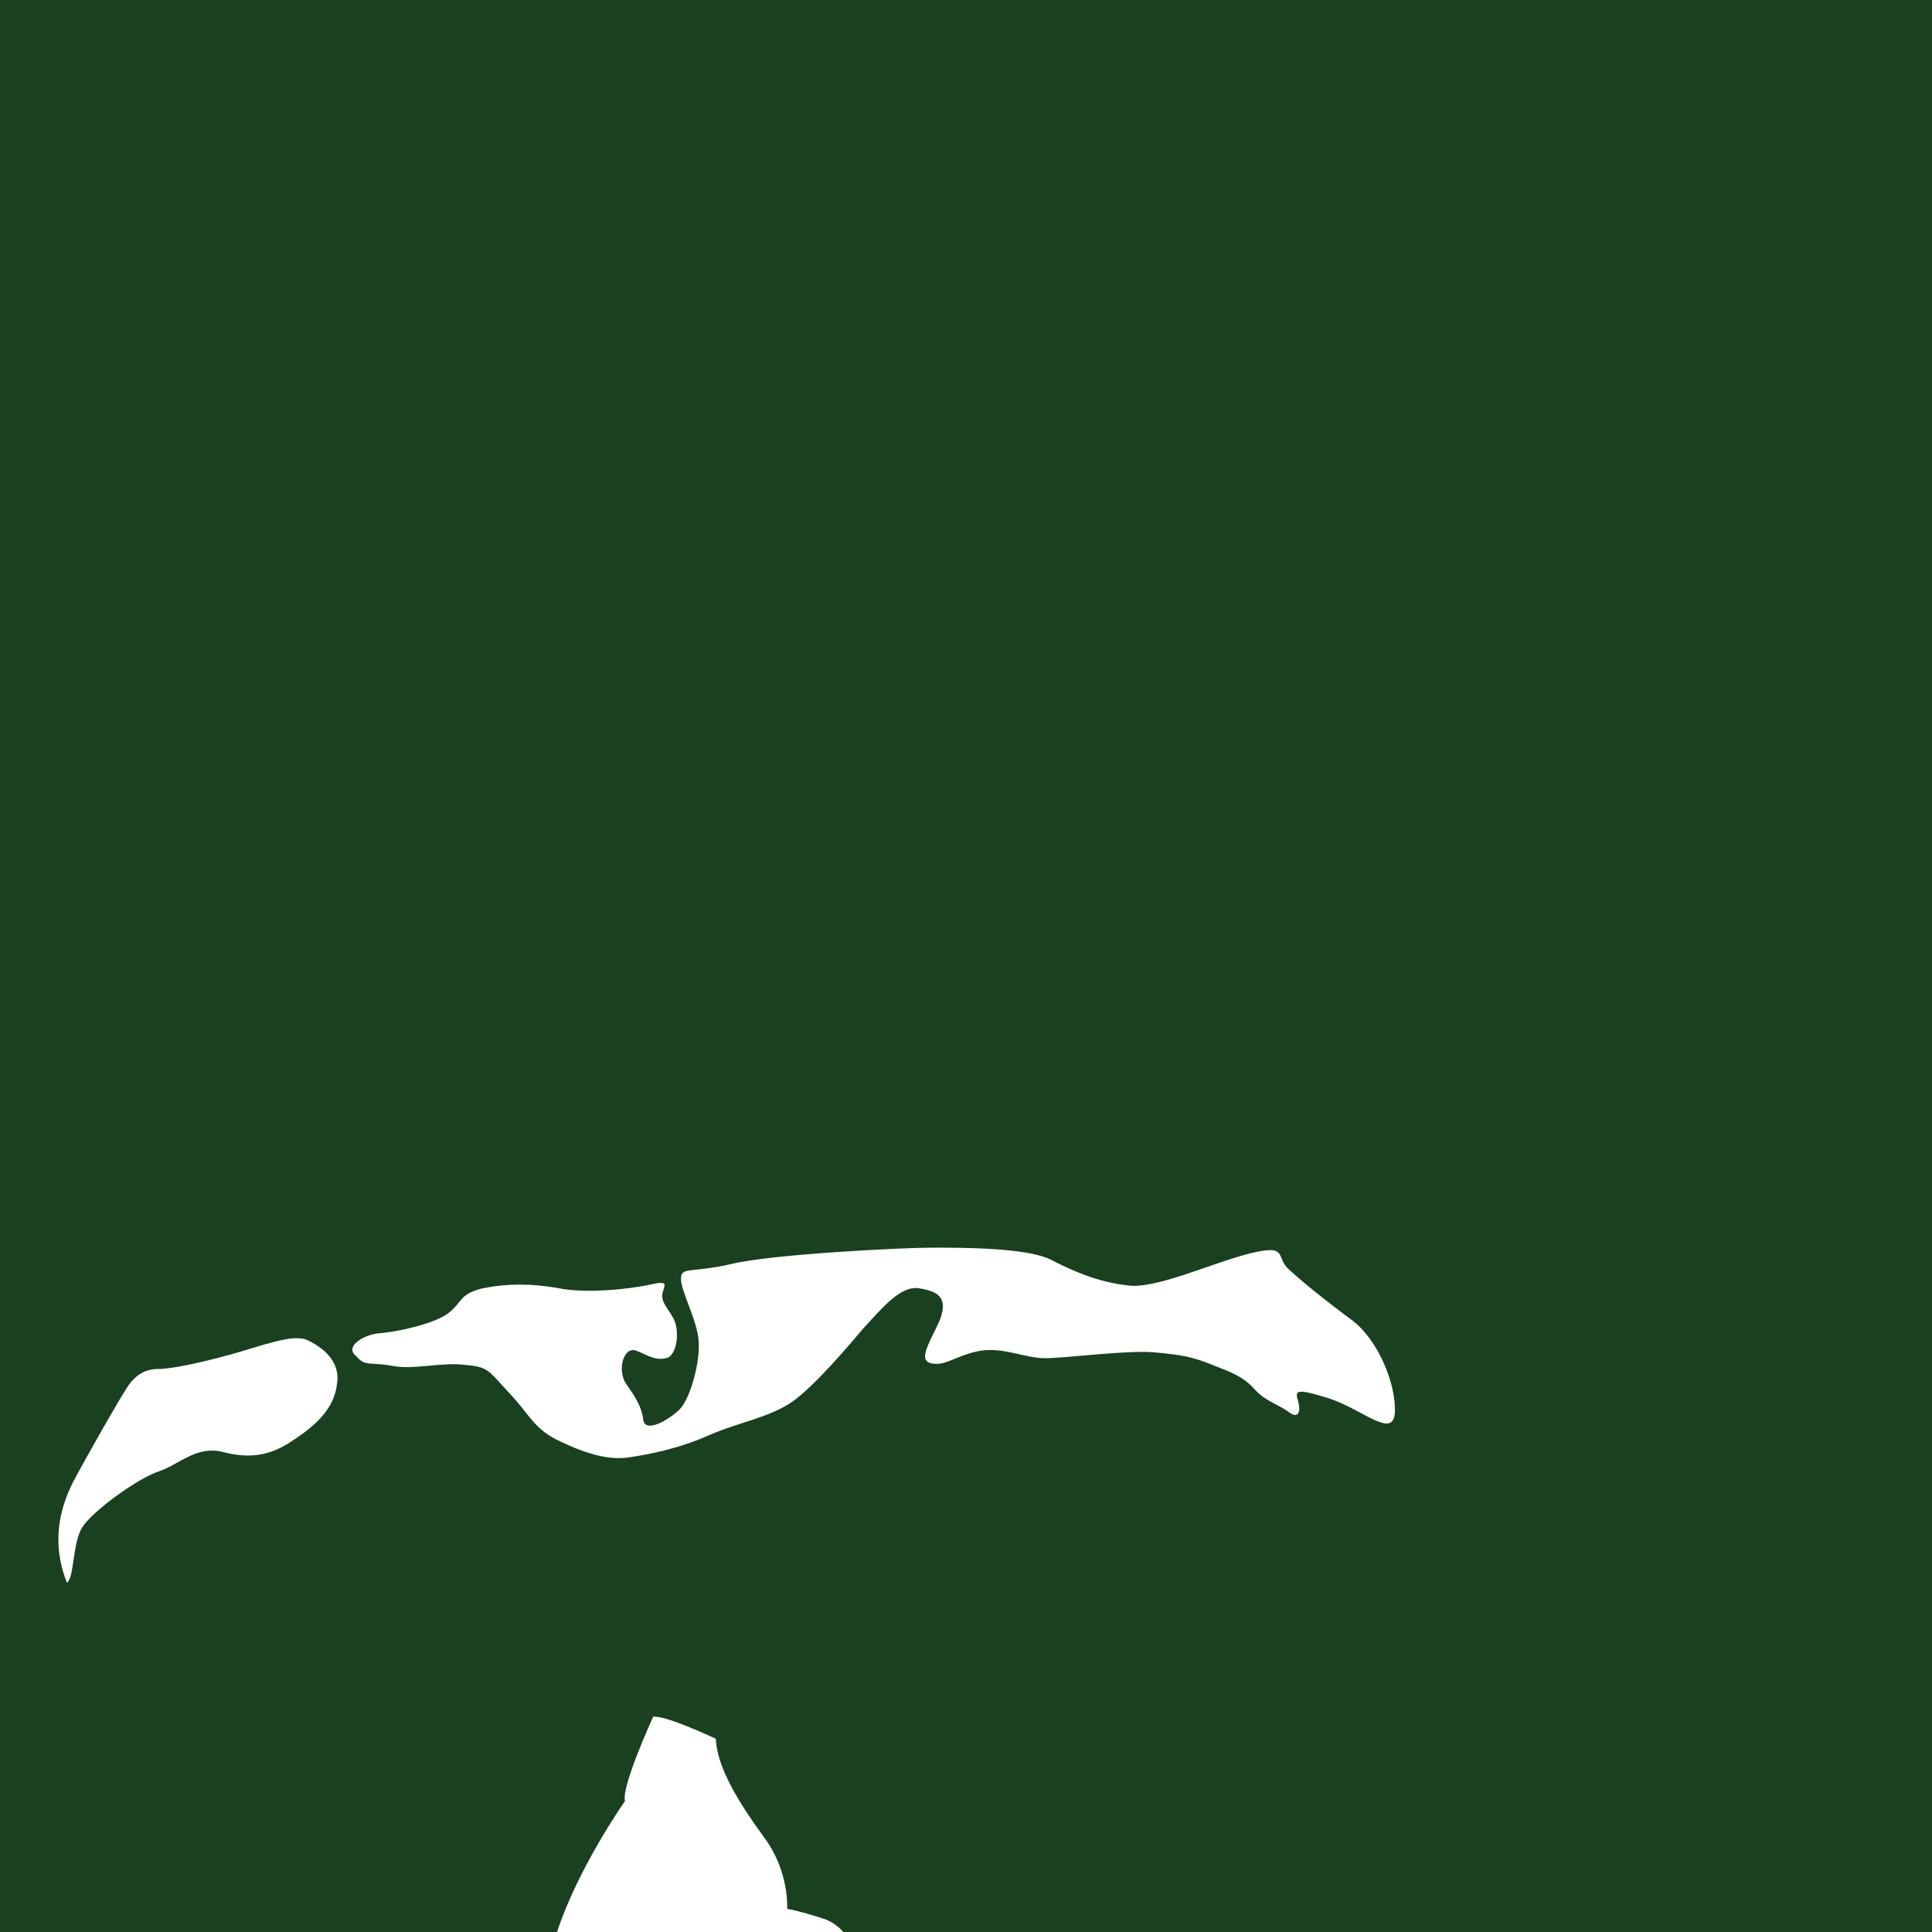
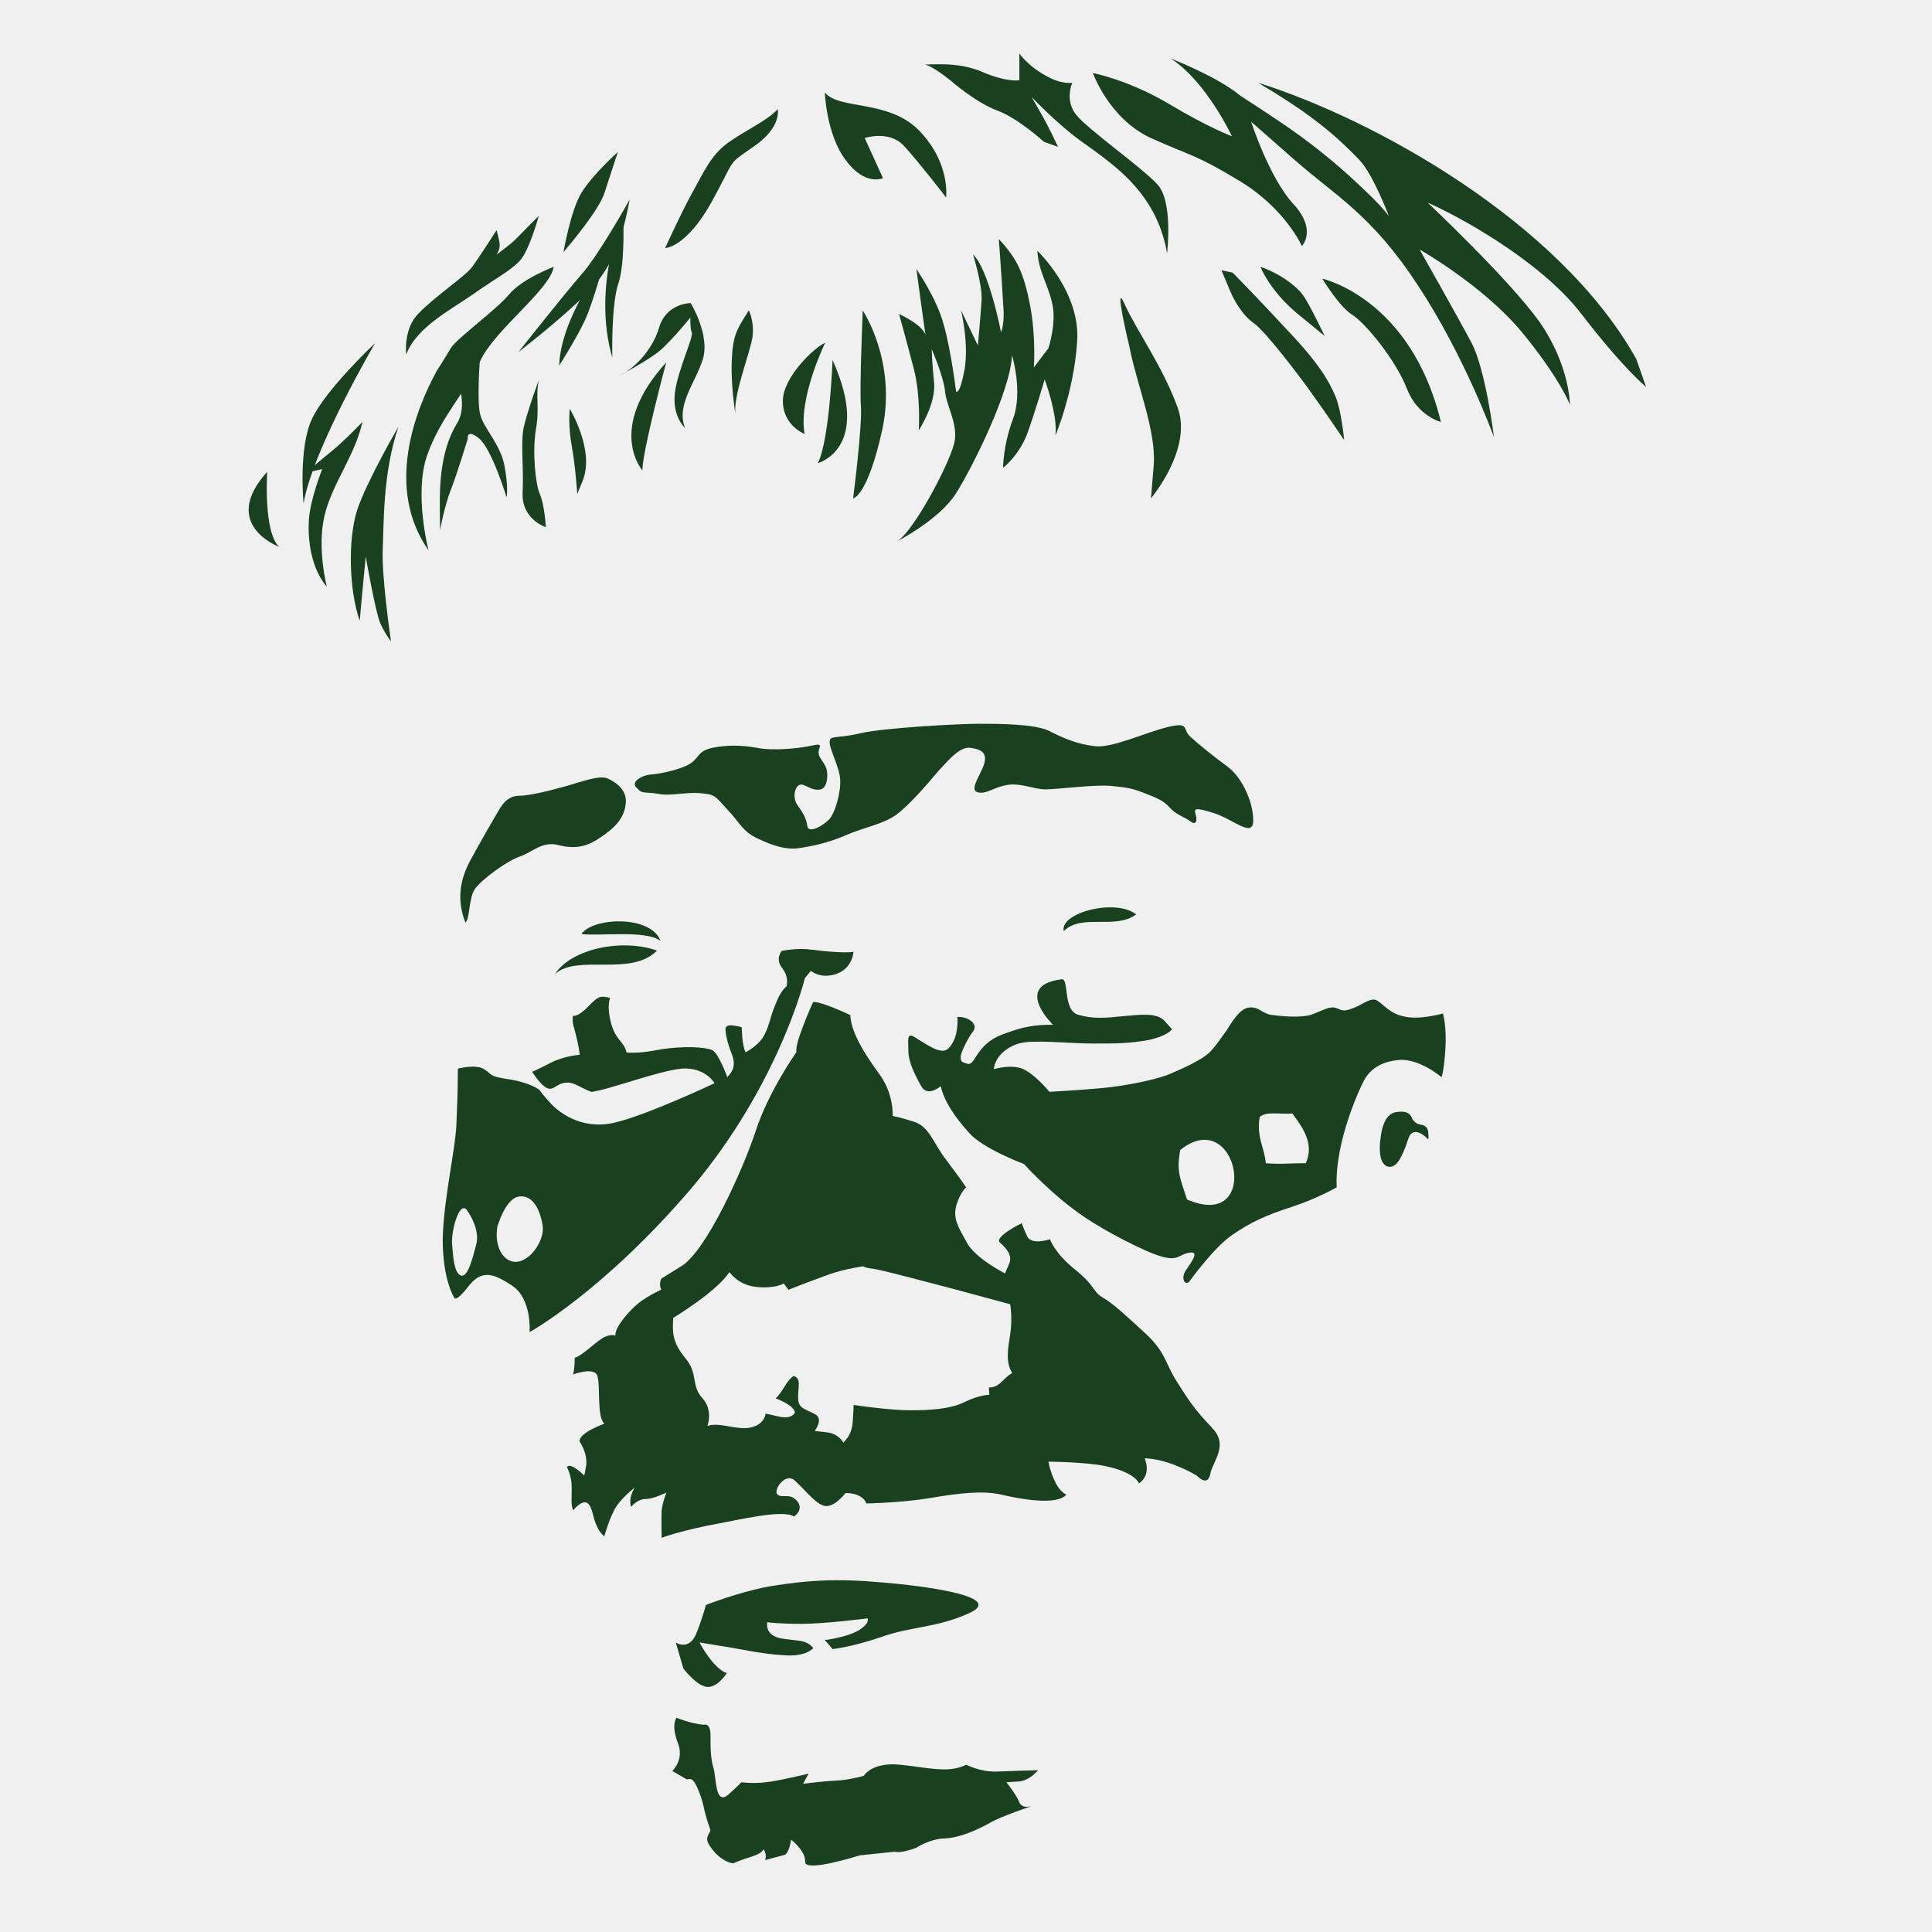
- <svg xmlns="http://www.w3.org/2000/svg" viewBox="970 20 140 140">
-   <defs>
-     <clipPath id="round">
-       <circle cx="1039.37" cy="149.98" r="149.24" />
-     </clipPath>
-   </defs>
-   <circle cx="1039.37" cy="149.98" r="149.24" fill="#19401f" />
-   <g clip-path="url(#round)" fill="#fff" fill-rule="evenodd">
-     <path d="M974.85 134.69c-1.18-2.98-.48-5.44.44-7.29 1.03-1.93 3.38-6.06 3.95-6.91.63-.93 1.34-1.29 2.28-1.29s3.28-.51 5.33-1.09c2.08-.57 4.36-1.48 5.4-1.01 1.13.53 2.44 1.53 2.17 3.18-.24 2.21-2.25 3.48-3.6 4.36-1.4.84-2.78 1.06-4.62.59-1.93-.52-3.18.87-4.68 1.39-1.48.47-4.74 2.81-5.56 4.05-.72 1.17-.58 3.74-1.12 4.02Z" />
-     <path d="M995.84 118.3c.62.74.99.38 2.61.68 1.52.3 3.6-.3 5.27-.07 1.65.13 1.65.38 3.14 1.99 1.52 1.57 1.8 2.69 3.82 3.59 1.94.92 3.5 1.32 4.87 1.12 1.38-.2 3.53-.6 5.76-1.58 2.27-1 4.44-1.29 6.15-2.49 1.64-1.18 4.12-4.12 5.16-5.35 1.09-1.14 2.57-3.05 3.94-2.84 1.44.21 2.02.69 1.66 1.96-.4 1.32-1.89 3.19-.78 3.47 1.06.27 1.85-.59 3.61-.9 1.75-.26 3.18.54 4.69.54s6-.61 7.95-.42c2 .19 2.64.3 4.18.91 1.48.58 2.25.87 3.05 1.77.77.86 1.67 1.06 2.47 1.64.68.53.89 0 .68-.78-.23-.77-.23-.98 2.26-.2 2.47.83 4.65 2.98 4.75.99.09-1.96-1.16-5.24-3.18-6.72-1.94-1.43-3.5-2.71-4.51-3.63-.99-.89 0-1.83-2.75-1.17-2.77.68-6.95 2.66-8.97 2.33-2.1-.25-3.78-.96-5.56-1.88-1.8-.85-6.3-.85-8.57-.85s-11.67.48-14.52 1.18c-2.89.66-3.67.2-3.67 1.03-.08.81 1.21 3.09 1.28 4.6.11 1.45-.58 4.05-1.36 4.89-.83.81-2.47 1.74-2.65.81-.12-.99-.56-1.65-1.21-2.58-.72-1-.25-2.75.65-2.48.86.32 1.39.77 2.25.55.78-.23.96-2.02.49-2.87-.42-.78-.81-1.07-.81-1.65 0-.62.71-1.16-.79-.82-1.59.36-4.81.68-6.77.27-1.93-.34-3.65-.34-5.38 0-1.77.4-1.51.99-2.55 1.81-1.01.78-3.75 1.37-4.97 1.46-1.15.07-2.65.98-1.69 1.68Z" />
-     <path d="M1066.04 196.38c-2.14-2.2-2.97-3.53-4.36-5.73-1.37-2.17-1.27-3.44-3.73-5.74-2.47-2.25-3.88-3.61-5.23-4.4-1.35-.81-.77-1.29-3.36-3.4-2.58-2.07-3.1-3.73-3.1-3.73 0 0-2.26.77-2.79-.36-.49-1.07-.67-1.6-.67-1.6 0 0-3.41 1.67-2.66 2.36.72.65 1.63 1.55 1.1 2.66l-.48 1.11s-3.64-1.84-4.67-3.78c-1.03-1.9-1.74-2.92-1.25-4.61.54-1.67 1.19-2.11 1.19-2.11 0 0-.87-1.28-2.43-3.34-1.6-2.06-2.04-4.04-3.91-4.67-1.83-.59-2.65-.72-2.65-.72 0 0 .19-2.69-1.68-5.19-1.85-2.54-3.41-5.09-3.49-7.13 0 0-3.59-1.71-4.54-1.6 0 0-2.33 5.09-2.04 6.11 0 0-3.4 4.81-4.95 9.56-1.55 4.74-6.04 14.69-9.07 16.57-3.05 1.89-2.49 1.55-2.49 1.55 0 0-.35.71 0 1.34 0 0-1.39.62-2.68 1.57-1.24.98-3.03 3.06-2.93 4.05 0 0-.73-.29-1.73.41-.96.63-2.44 2.11-3.24 2.29 0 0 .03 1.17-.19 2.04 0 0 2.62-.98 2.96.19.4 1.16-.1 4.95.85 5.84 0 0-3.03 1.04-3.03 2.13 0 0 1.06 1.55.8 3.08-.26 1.47-.26 1.07-.26 1.07 0 0-1.73-1.7-2.07-.96 0 0 .58 1.04.58 2.47s-.12 2.06.17 2.79c0 0 1.07-1.38 1.77-.88.62.52.62 1.75 1.09 2.71.41.97.95 1.34.95 1.34 0 0 .68-2.51 1.54-3.76.88-1.23 2.16-2.18 2.16-2.18-.87 1.53-.42 2.33-.42 2.33 0 0 .75-.95 1.74-.95s2.56-.79 2.56-.79c0 0-.54 1.43-.58 2.25-.04.79 0 3.28 0 3.28 0 0 1.57-.64 5.47-1.46 3.97-.73 9.32-2.06 10.7-1.14 0 0 1.26-.81.39-1.88-.93-1.08-1.78-.29-2.41-.81-.57-.49.97-2.83 2.16-1.66 1.4 1.26 2.74 3.16 3.92 3.07 1.14-.12 2.23-1.59 2.23-1.59 0 0 2-.1 2.56 1.27 0 0 4.27-.07 7.83-.67 3.5-.6 6.38-.91 8.58-.42 2.18.52 6.89 1.41 8.01 0 0 0-.8-.28-1.38-1.57-.62-1.26-.81-2.44-.81-2.44 0 0 3.09 0 5.93.36 2.88.42 4.76 1.38 5.12 2.29 0 0 1.56-.85.71-3.06 0 0 1.48-.02 3.55.77 2.07.82 2.86 1.38 2.86 1.38 0 0 1.27 1.4 1.6-.23.25-1.52 2.36-3.54.16-5.69Z" />
+ <svg xmlns="http://www.w3.org/2000/svg" viewBox="918 22 236 236">
+   <style>path { fill: #19401f; } @media (prefers-color-scheme: dark) { path { fill: #ffffff; } }</style>
+   <g fill-rule="evenodd">
+     <path d="M974.85,134.69c-1.18-2.98-.48-5.44.44-7.29,1.03-1.93,3.38-6.06,3.95-6.91.63-.93,1.34-1.29,2.28-1.29s3.28-.51,5.33-1.09c2.08-.57,4.36-1.48,5.4-1.01,1.13.53,2.44,1.53,2.17,3.18-.24,2.21-2.25,3.48-3.6,4.36-1.4.84-2.78,1.06-4.62.59-1.93-.52-3.18.87-4.68,1.39-1.48.47-4.74,2.81-5.56,4.05-.72,1.17-.58,3.74-1.12,4.02Z" />
+     <path d="M995.84,118.3c.62.74.99.38,2.61.68,1.52.3,3.6-.3,5.27-.07,1.65.13,1.65.38,3.14,1.99,1.52,1.57,1.8,2.69,3.82,3.59,1.94.92,3.5,1.32,4.87,1.12,1.38-.2,3.53-.6,5.76-1.58,2.27-1,4.44-1.29,6.15-2.49,1.64-1.18,4.12-4.12,5.16-5.35,1.09-1.14,2.57-3.05,3.94-2.84,1.44.21,2.02.69,1.66,1.96-.4,1.32-1.89,3.19-.78,3.47,1.06.27,1.85-.59,3.61-.9,1.75-.26,3.18.54,4.69.54s6-.61,7.95-.42c2,.19,2.64.3,4.18.91,1.48.58,2.25.87,3.05,1.77.77.86,1.67,1.06,2.47,1.64.68.53.89,0,.68-.78-.23-.77-.23-.98,2.26-.2,2.47.83,4.65,2.98,4.75.99.09-1.96-1.16-5.24-3.18-6.72-1.94-1.43-3.5-2.71-4.51-3.63-.99-.89,0-1.83-2.75-1.17-2.77.68-6.95,2.66-8.97,2.33-2.1-.25-3.78-.96-5.56-1.88-1.8-.85-6.3-.85-8.57-.85s-11.67.48-14.52,1.18c-2.89.66-3.67.2-3.67,1.03-.08.81,1.21,3.09,1.28,4.6.11,1.45-.58,4.05-1.36,4.89-.83.81-2.47,1.74-2.65.81-.12-.99-.56-1.65-1.21-2.58-.72-1-.25-2.75.65-2.48.86.32,1.39.77,2.25.55.78-.23.96-2.02.49-2.87-.42-.78-.81-1.07-.81-1.65,0-.62.71-1.16-.79-.82-1.59.36-4.81.68-6.77.27-1.93-.34-3.65-.34-5.38,0-1.77.4-1.51.99-2.55,1.81-1.01.78-3.75,1.37-4.97,1.46-1.15.07-2.65.98-1.69,1.68Z" />
+     <path d="M1086.62,161.19c.18-1.74.71-3.14,1.9-3.34,1.27-.22,1.71.2,1.9.6.14.39.34.59.71.81.39.22,1.26,0,1.34,1.11.09,1.1-.09.74-.09.74,0,0-.86-.96-1.62-.81-.73.14-.73,1.05-1.18,2.05-.43,1.04-1.06,2.51-2.16,2.12-1.07-.45-.9-2.57-.8-3.28Z" />
+     <path d="M1017.19,138.02c-1.78-.29-3.72.15-3.72.15,0,0-.82,1.03.1,2.11.85,1.15.52,2.18.52,2.18-.76.67-1.09,1.54-1.54,2.66-.45,1.11-.66,2.54-1.37,3.62-.76,1.14-2.11,1.8-2.11,1.8-.46-.97-.46-3.05-.46-3.05,0,0-.33-.14-1.04-.22-.62-.09-.95.08-.95.45,0,.34.14,1.46.74,2.96.6,1.47.13,2.22-.52,2.89,0,0-1.05-2.89-1.81-3.28-.81-.4-3.67-.6-6.92,0-2.2.44-3.58.27-3.58.27-.3-1.38-1.27-1.38-1.88-3.54-.58-2.19-.12-3.13-.12-3.13-1.16-.23-1.34-.34-2.67,1.05-1.3,1.36-1.9,1.15-1.9,1.15v.64c0,.59.59,1.94.86,4.12,0,0-1.78.09-3.55.97-1.84.95-2.27,1.11-2.27,1.11,2.27,3.35,2.42,1.69,3.75,1.39,1.26-.31,1.75.39,3.48,1.06,2.19-.26,8.25-2.61,11.12-2.85,2.86-.16,3.93,1.79,3.93,1.79,0,0-8.33,3.94-12.31,4.84-4.06.9-6.79-1.4-7.69-2.36-.94-1-1.39-1.67-1.39-1.67,0,0-1.1-.88-3.66-1.28-2.6-.4-1.96-.5-3.07-1.23-1.05-.68-3.23-.08-3.23-.08,0,0,0,2.98-.16,6.31-.04,3.27-1.56,9.29-1.69,14.43-.03,5.12,1.44,7.29,1.44,7.29,0,0,.21.5,1.74-1.49,1.57-1.99,3.01-1.58,5.34,0,2.39,1.61,2.09,5.64,2.09,5.64,0,0,8.95-4.91,19.76-17.56,10.71-12.67,13.87-25.68,13.87-25.68l.73-.89s.83.74,2.19.58c2.91-.32,3.01-2.9,3.01-2.9-.9.15-3.19,0-5.08-.27ZM976.14,174.14c-.45,1.72-1.02,3.95-1.85,3.67-.81-.34-.92-2.1-1.06-3.72-.17-1.64.86-5.42,1.78-4.3.51.68,1.66,2.65,1.13,4.34ZM981.46,176.08c-1.7.43-3.14-1.48-2.71-4.21,0,0,.99-3.57,2.71-3.72,1.78-.19,2.56,1.93,2.81,3.47.32,1.56-1.12,4.02-2.81,4.46Z" />
+     <path d="M1066.04,196.38c-2.14-2.2-2.97-3.53-4.36-5.73-1.37-2.17-1.27-3.44-3.73-5.74-2.47-2.25-3.88-3.61-5.23-4.4-1.35-.81-.77-1.29-3.36-3.4-2.58-2.07-3.1-3.73-3.1-3.73,0,0-2.26.77-2.79-.36-.49-1.07-.67-1.6-.67-1.6,0,0-3.41,1.67-2.66,2.36.72.65,1.63,1.55,1.1,2.66l-.48,1.11s-3.64-1.84-4.67-3.78c-1.03-1.9-1.74-2.92-1.25-4.61.54-1.67,1.19-2.11,1.19-2.11,0,0-.87-1.28-2.43-3.34-1.6-2.06-2.04-4.04-3.91-4.67-1.83-.59-2.65-.72-2.65-.72,0,0,.19-2.69-1.68-5.19-1.85-2.54-3.41-5.09-3.49-7.13,0,0-3.59-1.71-4.54-1.6,0,0-2.33,5.09-2.04,6.11,0,0-3.4,4.81-4.95,9.56-1.55,4.74-6.04,14.69-9.07,16.57-3.05,1.89-2.49,1.55-2.49,1.55,0,0-.35.71,0,1.34,0,0-1.39.62-2.68,1.57-1.24.98-3.03,3.06-2.93,4.05,0,0-.73-.29-1.73.41-.96.63-2.44,2.11-3.24,2.29,0,0,.03,1.17-.19,2.04,0,0,2.62-.98,2.96.19.4,1.16-.1,4.95.85,5.84,0,0-3.03,1.04-3.03,2.13,0,0,1.06,1.55.8,3.08-.26,1.47-.26,1.07-.26,1.07,0,0-1.73-1.7-2.07-.96,0,0,.58,1.04.58,2.47s-.12,2.06.17,2.79c0,0,1.07-1.38,1.77-.88.62.52.62,1.75,1.09,2.71.41.97.95,1.34.95,1.34,0,0,.68-2.51,1.54-3.76.88-1.23,2.16-2.18,2.16-2.18-.87,1.53-.42,2.33-.42,2.33,0,0,.75-.95,1.74-.95s2.56-.79,2.56-.79c0,0-.54,1.43-.58,2.25-.04.79,0,3.28,0,3.28,0,0,1.57-.64,5.47-1.46,3.97-.73,9.32-2.06,10.7-1.14,0,0,1.26-.81.39-1.88-.93-1.08-1.78-.29-2.41-.81-.57-.49.97-2.83,2.16-1.66,1.4,1.26,2.74,3.16,3.92,3.07,1.14-.12,2.23-1.59,2.23-1.59,0,0,2-.1,2.56,1.27,0,0,4.27-.07,7.83-.67,3.5-.6,6.38-.91,8.58-.42,2.18.52,6.89,1.41,8.01,0,0,0-.8-.28-1.38-1.57-.62-1.26-.81-2.44-.81-2.44,0,0,3.09,0,5.93.36,2.88.42,4.76,1.38,5.12,2.29,0,0,1.56-.85.71-3.06,0,0,1.48-.02,3.55.77,2.07.82,2.86,1.38,2.86,1.38,0,0,1.27,1.4,1.6-.23.25-1.52,2.36-3.54.16-5.69ZM1040.41,190.71c-.74.88-1.62.77-1.62.77l.06.9s-1.2,0-2.98.86c-1.76.9-4.29,1.03-6.77,1.03s-6.83-.65-6.83-.65c0,0,0,.51-.09,1.86-.06,1.31-.51,2.12-1.16,2.74,0,0-.54-1.06-1.95-1.25l-1.55-.18s1.17-1.49,0-2.06c-1.08-.6-2.02-.67-2.02-1.87-.09-1.16.48-2.52-.56-2.77,0,0-.46.2-1.13,1.32-.67,1.1-1.06,1.41-1.06,1.41,0,0,2.26.8,2.35,1.73,0,0-.33.86-1.96.49l-1.62-.37s-.07,1.33-1.85,1.71c-1.73.35-3.74-.7-5.26-.2,0,0,.77-1.91-.66-3.45-1.37-1.55-.43-2.96-2.06-4.86-1.63-1.97-1.55-3.27-1.45-4.89,0,0,5.25-3.15,6.87-5.59,0,0,1.03,1.6,3.33,1.82,2.33.22,3.29-.43,3.29-.43l.58.77c2.33-.92,3.32-1.27,5.05-1.91,1.82-.64,4.09-.96,4.09-.96,0,0,0,.16,1.42.34,1.44.25,6.98,1.76,9.5,2.4,2.51.67,7.03,1.9,7.03,1.9,0,0,.3,1.8,0,3.64-.29,1.85-.58,3.43.25,4.77,0,0-.39.13-1.21.99Z" />
+     <path d="M1011.91,215.8c6.31-1.07,10.17-.88,15.99-.3,5.81.62,12.38,1.84,8.42,3.58-3.94,1.79-7.08,1.58-10.74,2.91-3.64,1.23-5.87,1.45-5.87,1.45l-.95-1.1s2.64-.31,4.15-1.2c1.44-.91,1.06-1.45,1.06-1.45,0,0-5.21.67-8.07.67s-4.17-.2-4.17-.2c0,0-.4,1.62,1.72,1.98,2.05.35,2.99.1,3.9,1.18,0,0-.91,1.11-3.64.87-2.76-.16-5.15-.75-7.71-1.14l-2.56-.42s1.66,3.18,3.34,3.75c0,0-1.05,1.69-2.3,1.69-1.3,0-3-2.25-3-2.25l-.93-3.18s1.6,1.07,2.5-1.08c.86-2.18,1.17-3.5,1.17-3.5,0,0,3.75-1.51,7.68-2.26Z" />
+     <path d="M1022.95,248.66s-6.67,2.12-6.6.77c.09-1.33-1.72-2.72-1.72-2.72,0,0-.15,1.39-.72,1.85l-2.46.66s.32-.6-.2-1.35c0,0,0,.46-1.4.91-1.44.44-2.27.83-2.27.83,0,0-.97,0-2.22-1.28-1.17-1.34-1.09-1.72-.79-2.3.3-.62.3-.1-.22-1.77-.5-1.71-.38-1.93-.98-3.43-.58-1.47-.88-1.63-1.48-1.47l-1.77-1.03s1.55-1.41.64-3.53c-.8-2.2-.12-2.97-.12-2.97,0,0,1.78.74,3.34.86,0,0,.81-.33.81,1.27s0,2.82.38,4.08c.35,1.25.19,4.51,1.78,3.2,1.47-1.34,1.6-1.53,1.6-1.53,0,0,1.5.19,2.95,0,1.49-.13,5.28-1.06,5.28-1.06l-.68,1.24s2.42-.31,4-.38c1.65-.07,3.42-.59,3.42-.59,0,0,.96-1.72,4.47-1.35,3.44.35,5.81,1.08,8.04,0,0,0,1.74.89,3.63.83,1.79-.08,5.13-.16,5.13-.16,0,0-1.04,1.34-2.46,1.38l-1.4.09s1.19,1.45,1.56,2.4c.34.93,1.58.5,1.58.5,0,0-3.8,1.25-5.23,2.1-1.41.79-3.52,1.76-5.41,1.86-1.87.04-3.5,1.14-3.5,1.14,0,0-1.78.71-2.63.48l-4.37.46Z" />
+     <path d="M1079.52,56.04s10.82,2.37,14.49,17.5c0,0-2.86-.69-4.16-4.08-1.33-3.43-5.09-8.09-6.81-9.1-1.55-1.06-3.52-4.32-3.52-4.32Z" />
+     <path d="M1046.94,75.16s2.25-5.35,2.63-11.38c.49-6.09-4.85-11.14-4.85-11.14.15,2.54,1.19,3.87,1.76,6.21.67,2.4-.41,5.68-.41,5.68l-1.78,2.35s.27-3.71-.46-7.58c-.76-3.83-1.49-5.6-3.82-8.1,0,0,.41,5.63.53,7.97.23,2.36-.26,3.42-.26,3.42,0,0-1.49-7.72-3.42-9.5,0,0,1.17,3.75,1.04,5.63-.12,1.95-.45,5.48-.45,5.48l-2.06-4.3s.99,3.98.43,7.27c-.62,3.26-1.04,2.64-1.04,2.64,0,0-.58-4.9-1.5-8.15-.87-3.25-3.34-6.79-3.34-6.79,0,0,.98,7.23,1.15,8.29,0,0,.19-1.15-3.27-2.81,0,0,.9,3.24,1.79,6.65.9,3.42.62,7.56.62,7.56,0,0,2.17-3.27,1.86-5.92-.27-2.67-.27-3.98-.27-3.98,0,0,1.46,3.39,1.62,5.15.17,1.76,1.48,3.73,1.2,5.94-.3,2.26-5.03,11.28-7.11,12.4,0,0,5.18-2.62,7.24-5.87,2.08-3.29,6.68-12.58,6.85-16.89,0,0,1.35,4.42.14,7.74-1.23,3.21-1.23,6.01-1.23,6.01,0,0,1.8-1.34,2.88-3.98.99-2.67,2.2-6.82,2.2-6.82,0,0,1.61,4.32,1.32,6.82Z" />
+     <path d="M1068.58,55.31s3.21,3.26,6.92,7.28c3.73,3.95,4.88,6.06,5.64,7.84.73,1.77,1.05,5.32,1.05,5.32,0,0-2.84-4.18-4.01-5.77-1.14-1.64-5.49-7.39-6.97-8.46-1.5-1.03-2.52-2.96-2.95-3.99-.43-1.01-1.06-2.52-1.06-2.52l1.38.3Z" />
+     <path d="M1071.97,54.6s1.05,2.79,4.41,5.63l3.43,2.81s-1.91-4.03-2.68-5.03c-.75-1.03-2.66-2.54-5.16-3.42Z" />
+     <path d="M1034.21,31.92s3.06,2.66,5.63,3.59c2.51.92,5.68,3.81,5.68,3.81l1.72.62s-1.16-2.53-2.2-4.3l-1.02-1.79s3.22,3.42,6.32,5.6c3.15,2.23,5.93,4.32,7.83,7.31,1.97,2.94,2.39,6.2,2.39,6.2,0,0,.78-6.35-1.19-8.45-1.91-2.07-8.42-6.65-9.87-8.44-1.5-1.77-.52-3.96-.52-3.96,0,0-1.29.28-3.35-.93-2.13-1.19-3.11-2.65-3.11-2.65v3.27s-1.51.3-4.61-1.05c-3.12-1.32-6.52-.77-6.97-.89,0,0,.9.13,3.28,2.06Z" />
+     <path d="M1056.79,133.7c-2.6,1.91-6.66-.16-8.85,2.04-.53-2.24,6.34-4.04,8.85-2.04Z" />
+     <path d="M998.69,136.93c-1.76-1.33-7.18-.57-9.66-.83,1.3-2.01,8.42-2.4,9.66.83Z" />
+     <path d="M998.26,138.12c-3.24,3.25-9.68.37-12.47,2.86,2.05-3.14,8.3-4.36,12.47-2.86Z" />
+     <path d="M1094.25,145.8s-2.98.87-4.9.33c-2.02-.47-2.82-2.13-3.6-2.03-.85.06-1.48.75-2.75,1.15-1.22.46-1.41-.13-2.06-.18-.68-.1-1.58.45-2.78.89-1.33.4-3.76.17-4.97,0-1.13-.25-1.4-.99-2.56-.89-1.2.05-2.31,2.04-2.8,2.8-.52.68-1.34,2.01-2.22,2.81-.92.81-2.84,1.71-4.59,2.46-1.67.75-5.85,1.55-8.29,1.76-2.45.24-6.54.47-6.54.47,0,0-1.39-1.73-2.84-2.59-1.48-.95-3.95-.18-3.95-.18.13-1.39,1.37-2.62,3.05-3.13,1.71-.52,6.09,0,9.07,0s4.18,0,6.64-.4c2.55-.53,3-1.35,3-1.35l-.94-1.05c-1-1.01-2.97-.71-5.05-.54-2.05.22-3.65.36-5.46-.17-1.9-.53-1.1-4.45-2.01-4.34-6.05.75-1.06,5.57-1.06,5.57-2.86-.08-4.62.59-6.21,1.18-1.56.58-2.45,1.5-3.21,2.69-.68,1.16-.85.95-1.49.74-.73-.22-.19-1.41-.19-1.41,0,0,.65-1.57,1.34-2.42.67-.9-.68-1.84-1.93-1.74,0,0,.14,1.74-.46,2.91-.57,1.15-1.09,1.34-1.76,1.15-.69-.08-2.2-1.11-3.1-1.66-.89-.48-.67.44-.67,1.75s.77,2.87,1.57,4.3c.77,1.4,2.39,0,2.39,0,.37,1.76,1.66,3.7,3.44,5.68,1.72,1.98,6.71,3.82,6.71,3.82,0,0,3.56,3.96,7.58,6.61,2.26,1.53,7.07,4.08,9.2,4.69,2.11.59,2.06-.2,3.38-.45,1.35-.27.38,1.04-.37,2.14-.73,1.07,0,2.12.58,1.16,0,0,2.96-4.09,5.14-5.52,2.19-1.51,4.11-2.39,7.3-3.41,3.06-1.02,5.4-2.36,5.4-2.36-.27-5.63,2.99-12.54,3.51-13.36.52-.79,1.57-1.98,4.09-2.2,2.48-.22,5.2,2.09,5.2,2.09,0,0,.27-.4.47-3.28.2-2.89-.29-4.5-.29-4.5ZM1063,168.52c-.87-2.67-1.31-3.42-.83-6.04,7.04-5.67,10.07,10.05.83,6.04ZM1077.51,164.09c-1.89-.01-3.14.16-4.89,0-.17-1.95-1.15-3.14-.75-5.63.74-.76,2.6-.31,4-.44,1.09,1.51,2.77,3.61,1.63,6.07Z" />
+     <path d="M1071.72,32.13c5.69,3.38,8.97,5.88,12.36,9.44,1.66,1.75,3.57,6.81,3.57,6.81-.77-1-1.68-1.93-2.71-2.91-5.88-5.7-10.36-8.47-15.43-11.78-2.79-2.34-8.5-4.54-8.5-4.54,4.33,2.77,7.47,9.49,7.47,9.49,0,0-2.73-.99-7.68-3.94-4.96-2.95-9.3-3.78-9.3-3.78,0,0,1.97,5.59,7.1,7.95,5.18,2.32,5.39,1.95,10.91,5.29,5.53,3.37,7.52,7.9,7.52,7.9,0,0,1.9-1.94-1.03-5.13-2.94-3.16-5.17-10.06-5.17-10.06l5.17,4.54c5.13,4.54,9.47,6.7,15.19,15.43,5.73,8.67,9.3,18.55,9.3,18.55,0,0-.99-8.16-2.73-11.5-1.78-3.35-6.35-11.41-6.35-11.41,0,0,7.72,4.36,12.47,10.06,4.72,5.75,5.89,8.89,5.89,8.89,0,0,0-4.77-3.72-10.12-3.79-5.28-13.65-14.55-13.65-14.55,3.17,1.35,13.65,6.9,18.78,13.6,5.15,6.7,7.89,8.9,7.89,8.9l-1.19-3.4c-9.38-16.81-32.09-29.32-46.16-33.74Z" />
+     <path d="M1056,64.53c.86,4.4,3.21,10.04,2.94,14.17l-.34,4.17s5.02-5.95,3.3-10.94c-1.79-5.06-5.04-9.5-6.52-12.77-1.46-3.27.62,5.36.62,5.36Z" />
+     <path d="M1023.4,59.95s4.14,6.17,2.39,14.45c-1.82,8.3-3.58,8.48-3.58,8.48,0,0,1.18-9.11.94-11.45-.15-2.39.24-11.48.24-11.48Z" />
+     <path d="M1018.79,63.89s-3.29,6.7-2.51,11.12c0,0-2.65-1.03-2.65-4.02s3.98-6.65,5.16-7.11Z" />
+     <path d="M1019.7,65.98s-.36,9.78-1.8,12.6c0,0,6.67-1.79,1.8-12.6Z" />
+     <path d="M1009.47,59.91s.7,1.35.45,3.26c-.28,1.92-2.53,7.52-2.05,9.62,0,0-.58-3.24-.49-6.52.13-3.23.49-3.83,2.09-6.36Z" />
+     <path d="M1002.37,59.02s-2.99,0-3.86,3c-.86,2.9-3.24,5.16-4.87,5.86,0,0,3.69-1.9,5.16-3.21,1.16-1.07,2.88-3.04,3.52-3.88,0,.78.04,1.56.18,1.8.3.45-1.77,4.73-2.07,7.5-.3,2.83,1.25,4.19,1.25,4.19-1.12-2.82,1.27-5.48,2.18-8.43.89-2.96-1.49-6.83-1.49-6.83Z" />
+     <path d="M999.38,66.27s-2.91,10.83-2.91,13.19c0,0-4.48-5.06,2.91-13.19Z" />
+     <path d="M1013,35.34s.54,2.16-2.89,4.53c-3.43,2.39-2.12,1.25-5.21,6.85-3.13,5.58-5.65,5.58-5.65,5.58,0,0,1.81-4,3.23-6.61,1.44-2.55,2.27-4.62,4.34-6.17,2.14-1.58,4.83-2.71,6.18-4.18Z" />
+     <path d="M963.84,63.88s-7.6,12.91-8.76,19.61c0,0-.65-6.77,1.03-10.32,1.68-3.61,7.73-9.28,7.73-9.28Z" />
+     <path d="M994.92,46.35c-1.15,6.19-2.67,9.17-6.15,12.38-3.56,3.32-7.44,6.27-7.44,6.27,0,0,5.65-7.14,7.7-9.48,2.1-2.34,5.9-9.17,5.9-9.17Z" />
+     <path d="M991.81,53.91s-5.35,7-5.5,12.74c0,0,2.06-3.23,3.11-5.46,1.03-2.2,2.39-7.28,2.39-7.28Z" />
+     <path d="M971.42,67.18c-2.78,5.03-6.37,14.51-1.07,22.05,0,0-1.8-6.87-.19-11.57,1.68-4.78,4.69-7.67,6.49-11.54,1.72-3.81,8.56-8.73,8.98-11.52,0,0-3.88,1.44-5.49,3.42-1.61,1.89-6.47,5.43-7.08,6.52-.59,1.01-1.63,2.64-1.63,2.64Z" />
+     <path d="M986.83,52.8c.86-1.04,4.3-5.06,5.02-7.26.7-2.21,1.63-4.98,1.63-4.98,0,0-3.1,2.77-4.45,4.98-1.34,2.21-2.2,7.26-2.2,7.26Z" />
+     <path d="M994.12,48.07s-3.86,8.91-1.32,17.62c0,0-.18-6.51.77-9.16.85-2.7.54-8.46.54-8.46Z" />
+     <path d="M966.67,74.13s-3.82,6.53-5.06,10.22c-1.14,3.68-.96,9.75.33,13.49,0,0,.46-5.2.74-7.85,0,0,1.17,6.78,1.78,8.16.59,1.29,1.3,2.2,1.3,2.2,0,0-1.15-7.84-1.01-11.12.14-3.26,0-9.48,1.92-15.09Z" />
+     <path d="M962.27,73.54s-2.09,2.21-3.74,3.56c-1.62,1.3-3.14,2.65-3.14,2.65l1.97-.45s-1.48,3.7-1.63,6.24c-.15,2.49.29,5.91,2.2,8.15,0,0-1.22-4.63-.31-8.61.91-3.97,3.74-7.39,4.65-11.53Z" />
+     <path d="M987.6,71.94s3.12,5.11,1.55,8.85c-1.55,3.76-.64,1.56-.64,1.56,0,0-.17-2.96-.64-5.71-.52-2.74-.27-4.71-.27-4.71Z" />
+     <path d="M983.81,48.38s-1.13,4.16-2.29,5.45c-1.22,1.31-3.16,2.27-5.84,4.19-2.64,1.82-6.9,4.04-8.05,7.29,0,0-.43-3.14,1.55-5.08,1.93-2,5.73-4.55,6.5-5.63.81-1.09,2.98-4.49,2.98-4.49.31,1.39.67,1.92,0,2.98,0,0,1.59-1.13,2.35-1.89.77-.8,2.8-2.83,2.8-2.83Z" />
+     <path d="M983.81,68.47c-.42,2.08.13,3.35-.35,5.99-.44,2.68-.07,6.65.48,7.89.58,1.29.74,4.05.74,4.05,0,0-3-.96-2.84-4.23.16-3.26-.29-6.01.16-8.09.5-2.08,1.8-5.61,1.8-5.61Z" />
+     <path d="M971.74,86.73c.1-2.47-.63-8.53,2.06-12.97,1.32-2.05.16-5.04.16-5.04l2.69-3.34s-.43,5.54,0,7.22c.38,1.66,2.54,3.73,2.99,6.38.5,2.7.24,3.77.24,3.77,0,0-1.78-5.89-3.37-7.2-1.57-1.28-1.38.08-1.38.08,0,0-1.36,4.44-2.06,6.21-.73,1.79-1.32,4.89-1.32,4.89Z" />
+     <path d="M950.64,79.63s-.49,7.4,1.47,9.17c0,0-7.32-2.68-1.47-9.17Z" />
+     <path d="M1018.76,33.31s.17,5.14,2.56,8.26c2.31,3.19,4.54,2.2,4.54,2.2l-2.23-4.91s3-1.01,4.81.98c1.8,1.96,5.13,6.28,5.13,6.28,0,0,.55-4.13-3.2-8.07-3.73-3.95-9.83-2.58-11.6-4.74Z" />
  </g>
</svg>
